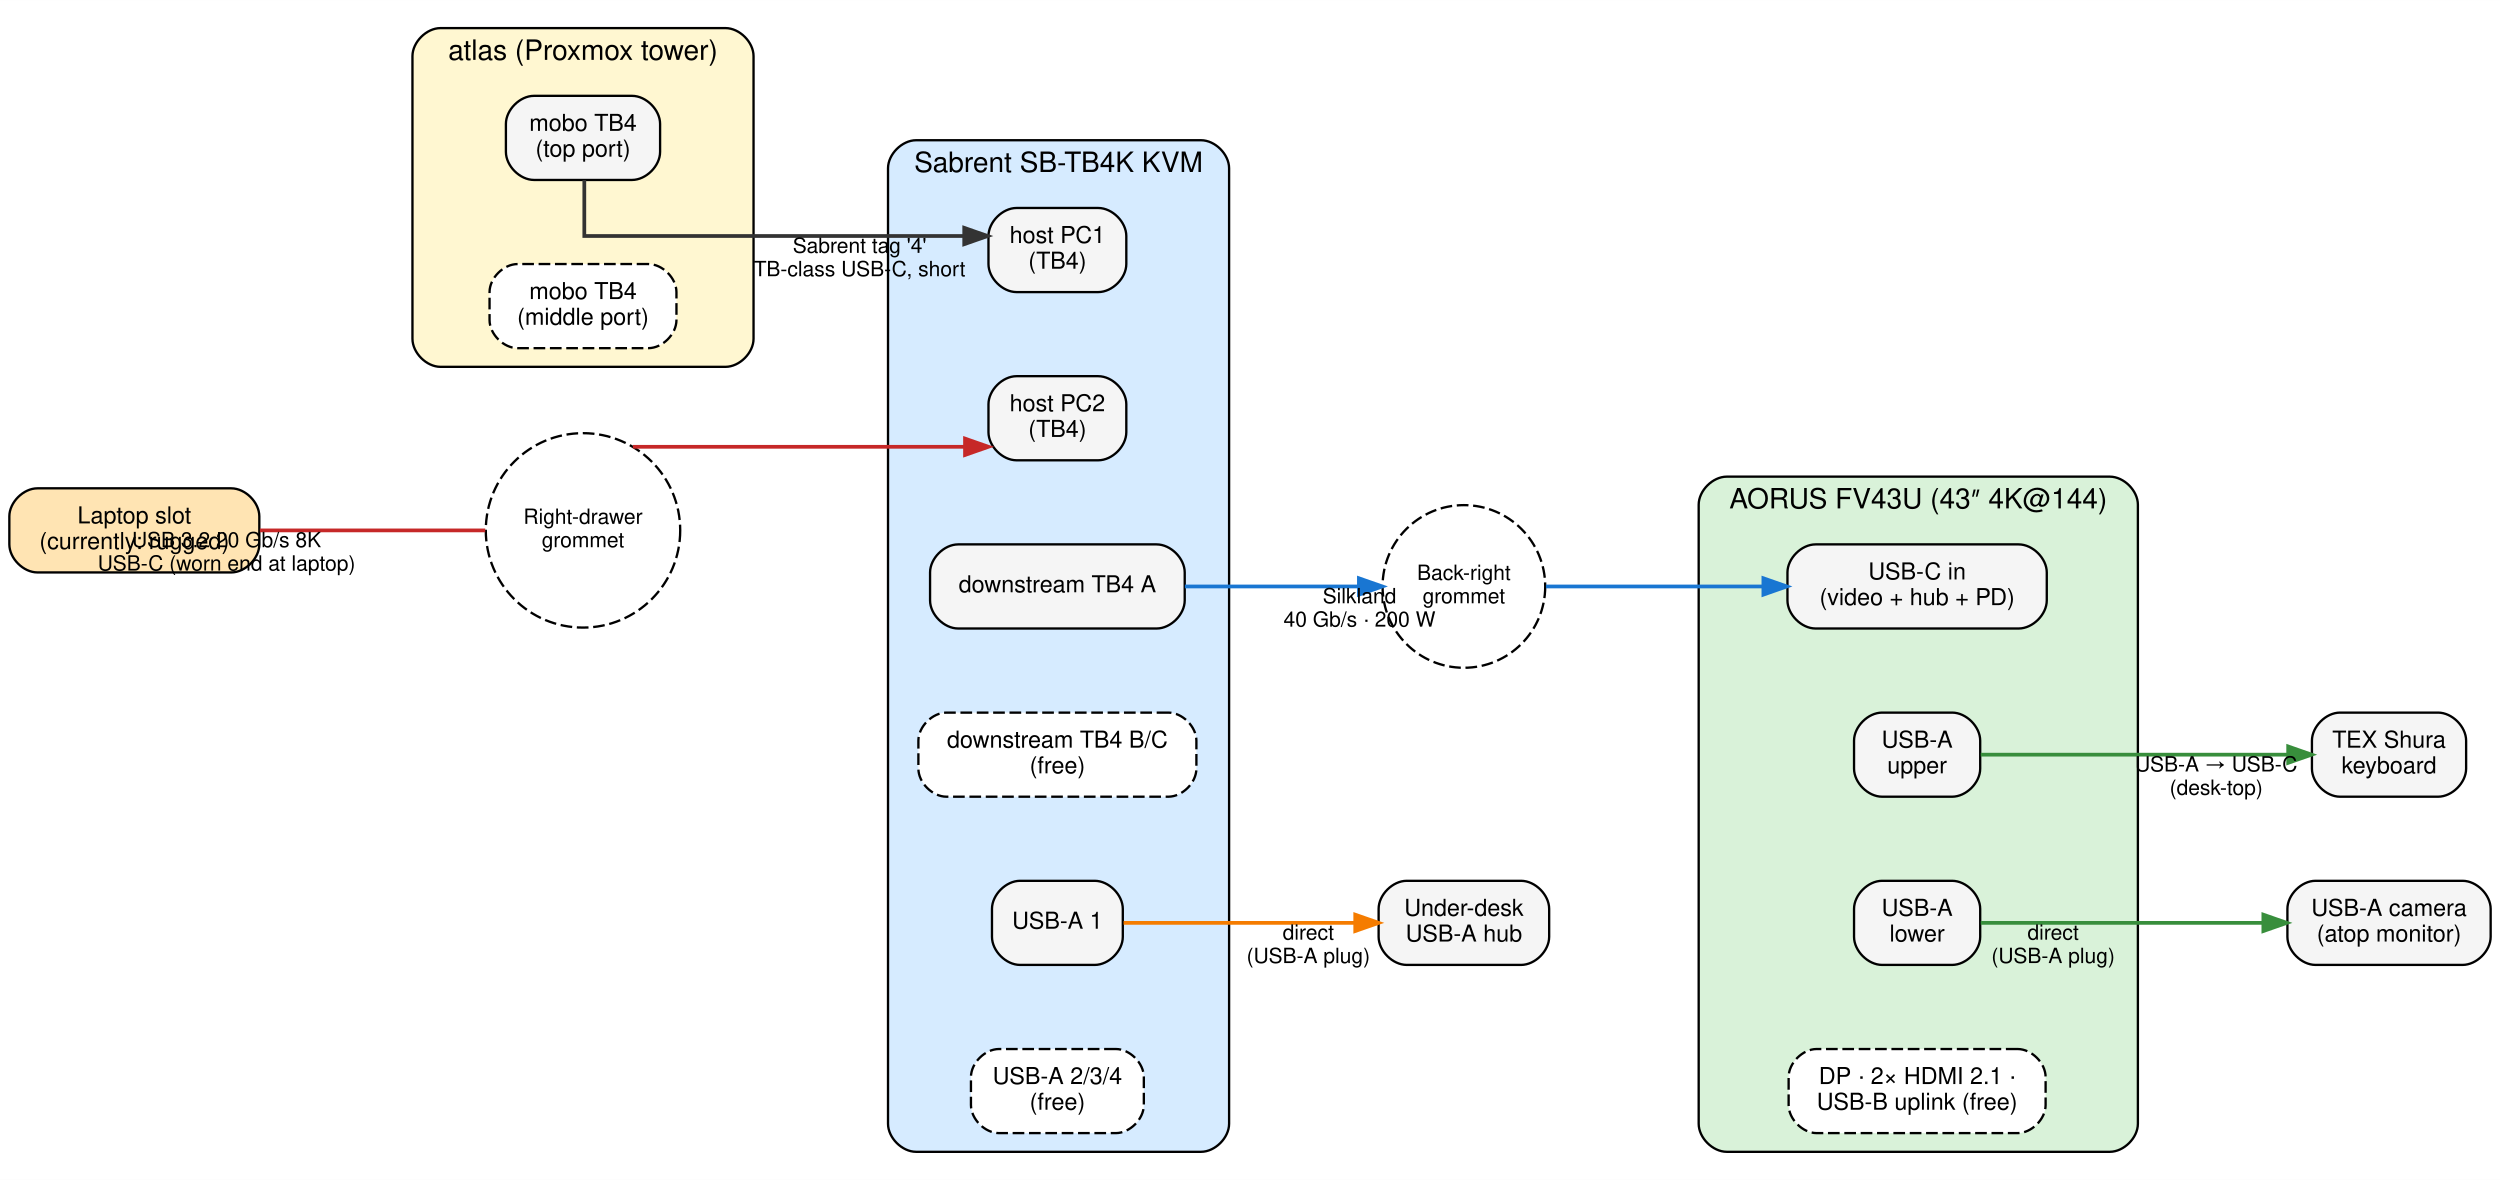
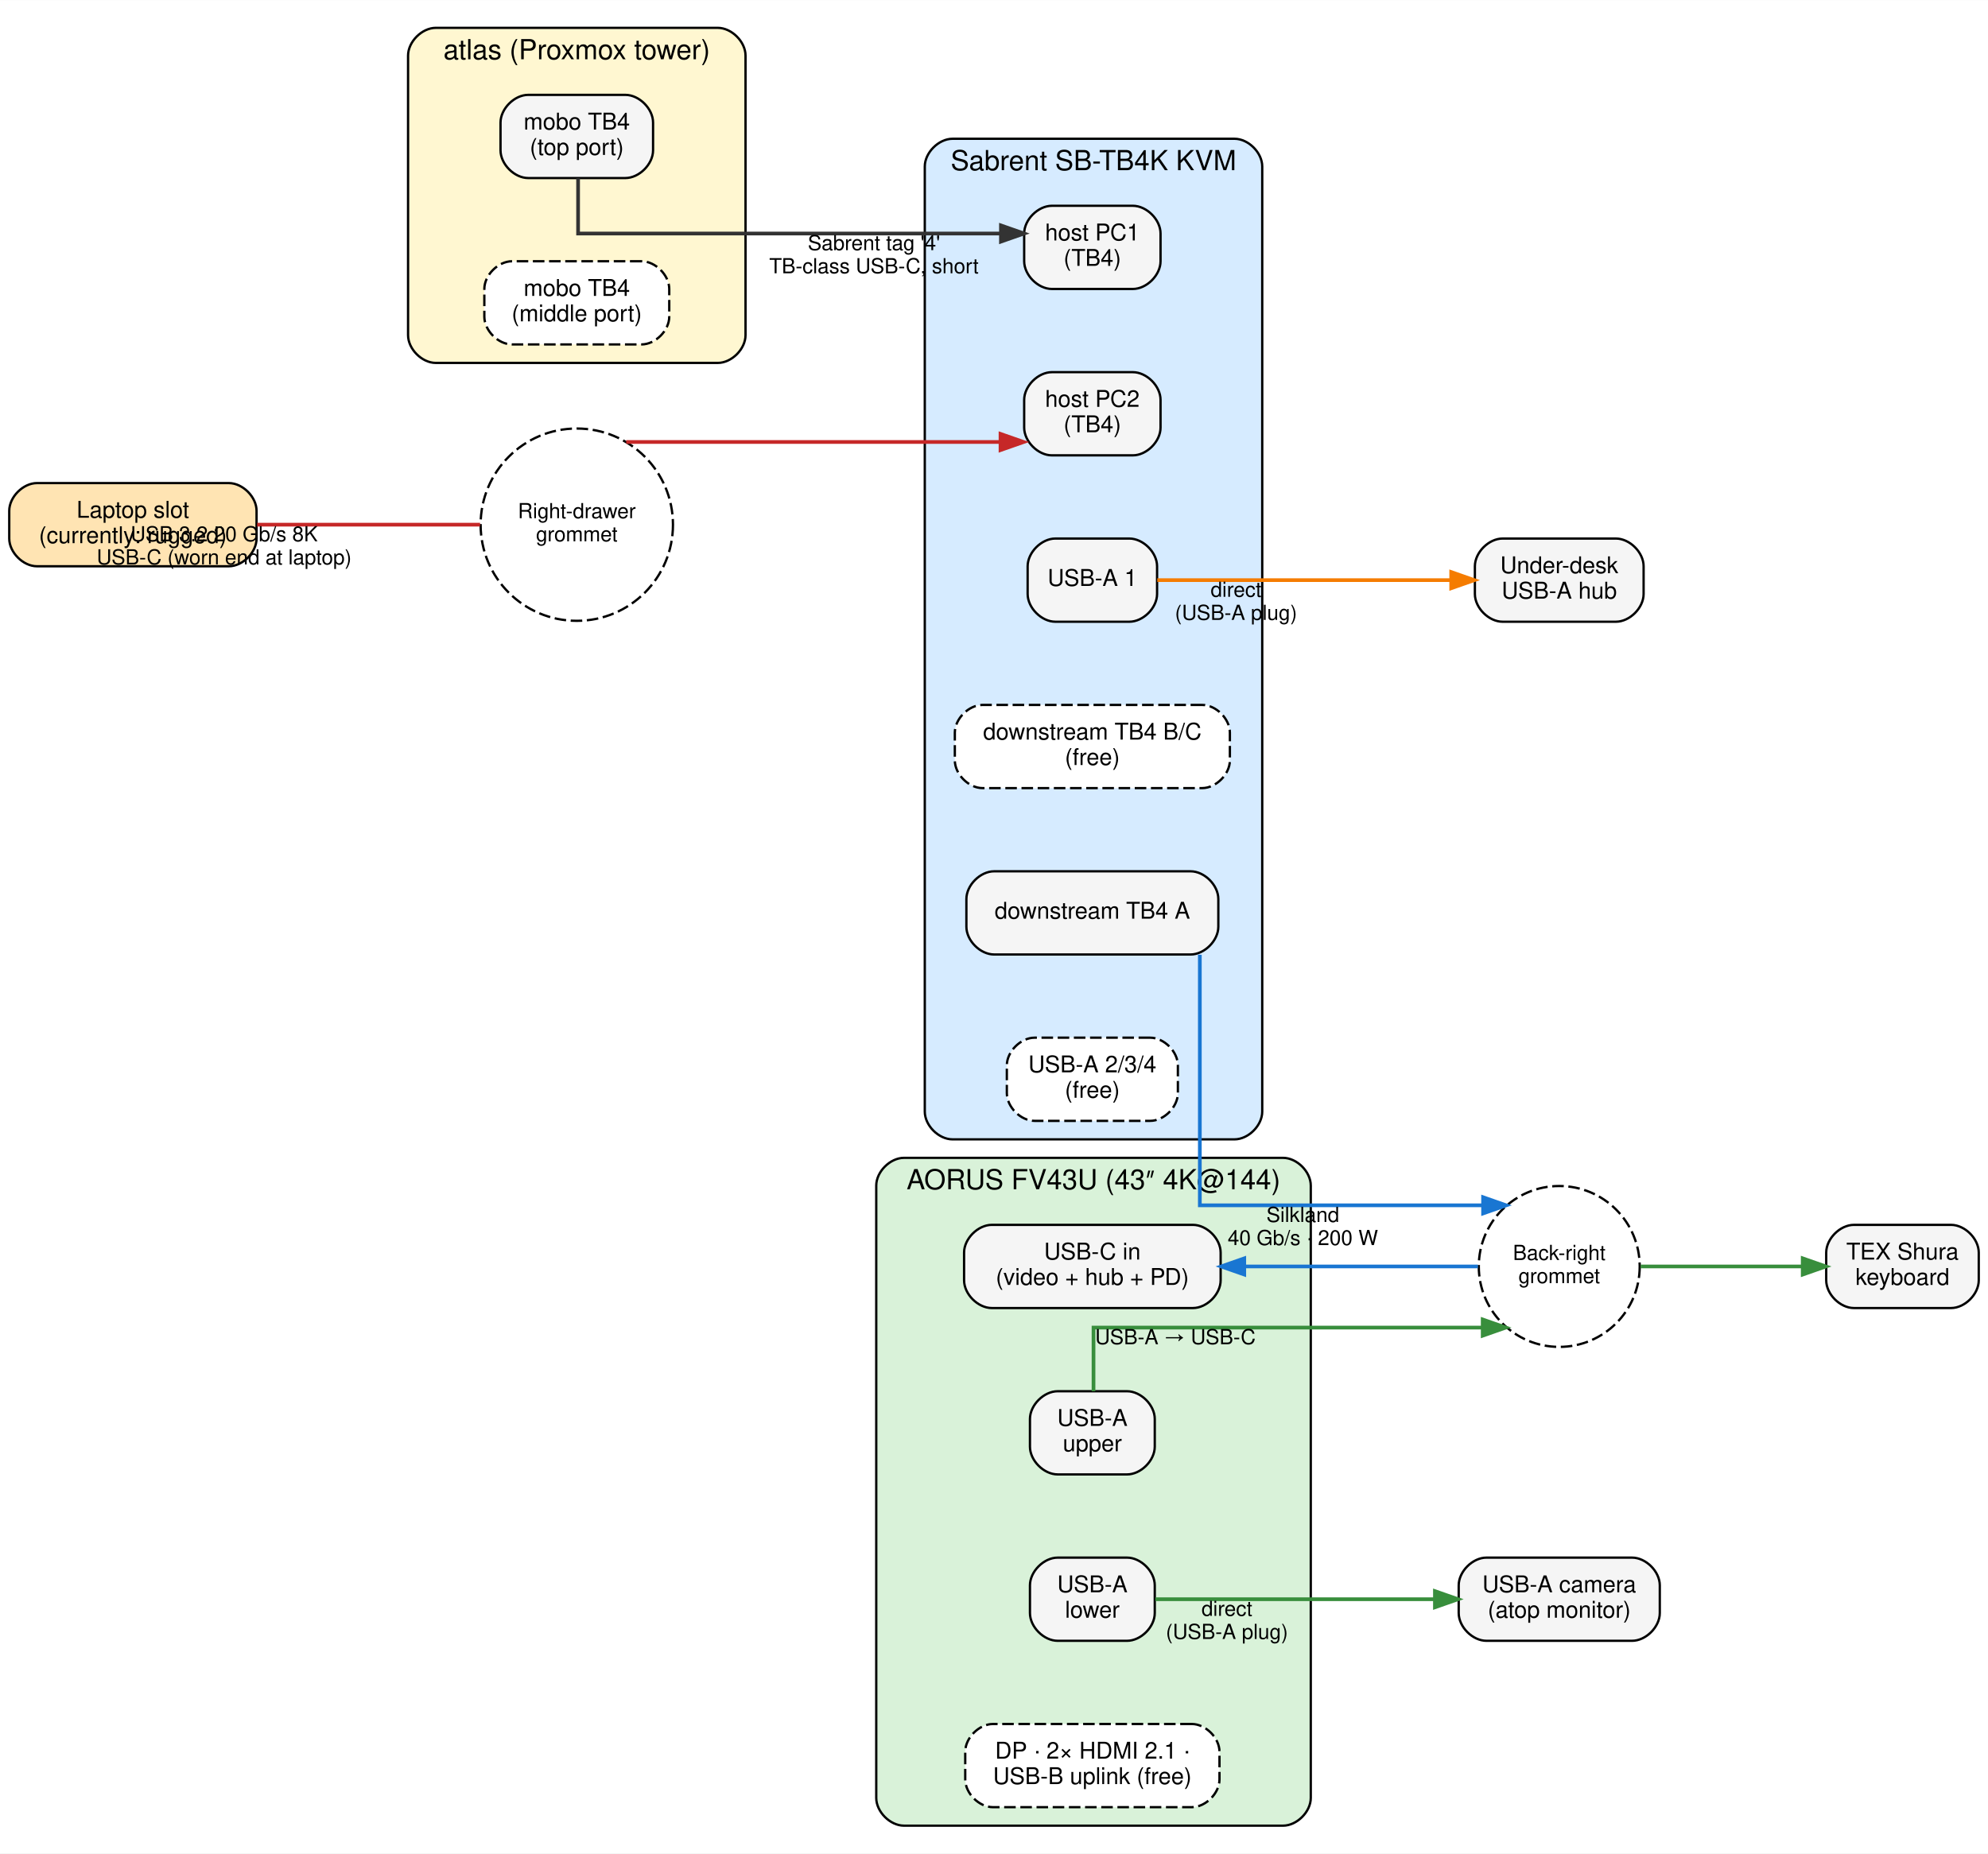
- <svg xmlns="http://www.w3.org/2000/svg" width="1070pt" height="505pt" viewBox="0.00 0.00 1070.11 505.00">
-   <g id="graph0" class="graph" transform="scale(1 1) rotate(0) translate(4 501)">
-     <polygon fill="white" stroke="transparent" points="-4,4 -4,-501 1066.11,-501 1066.11,4 -4,4" />
+ <svg xmlns="http://www.w3.org/2000/svg" width="860pt" height="802pt" viewBox="0.00 0.00 860.11 802.00">
+   <g id="graph0" class="graph" transform="scale(1 1) rotate(0) translate(4 798)">
+     <polygon fill="white" stroke="transparent" points="-4,4 -4,-798 856.11,-798 856.11,4 -4,4" />
    <g id="clust1" class="cluster">
-       <path fill="#fff7d1" stroke="black" d="M184.55,-344C184.55,-344 306.55,-344 306.55,-344 312.55,-344 318.55,-350 318.55,-356 318.55,-356 318.55,-477 318.55,-477 318.55,-483 312.55,-489 306.55,-489 306.55,-489 184.55,-489 184.55,-489 178.55,-489 172.55,-483 172.55,-477 172.55,-477 172.55,-356 172.55,-356 172.55,-350 178.55,-344 184.55,-344" />
-       <text text-anchor="middle" x="245.55" y="-475.4" font-family="Helvetica,sans-Serif" font-size="12.00">atlas (Proxmox tower)</text>
+       <path fill="#fff7d1" stroke="black" d="M184.55,-641C184.55,-641 306.55,-641 306.55,-641 312.55,-641 318.55,-647 318.55,-653 318.55,-653 318.55,-774 318.55,-774 318.55,-780 312.55,-786 306.55,-786 306.55,-786 184.55,-786 184.55,-786 178.55,-786 172.55,-780 172.55,-774 172.55,-774 172.55,-653 172.55,-653 172.55,-647 178.55,-641 184.55,-641" />
+       <text text-anchor="middle" x="245.55" y="-772.4" font-family="Helvetica,sans-Serif" font-size="12.00">atlas (Proxmox tower)</text>
    </g>
    <g id="clust2" class="cluster">
-       <path fill="#d6ebff" stroke="black" d="M388.11,-8C388.11,-8 510.11,-8 510.11,-8 516.11,-8 522.11,-14 522.11,-20 522.11,-20 522.11,-429 522.11,-429 522.11,-435 516.11,-441 510.11,-441 510.11,-441 388.11,-441 388.11,-441 382.11,-441 376.11,-435 376.11,-429 376.11,-429 376.11,-20 376.11,-20 376.11,-14 382.11,-8 388.11,-8" />
-       <text text-anchor="middle" x="449.11" y="-427.4" font-family="Helvetica,sans-Serif" font-size="12.00">Sabrent SB-TB4K KVM</text>
+       <path fill="#d6ebff" stroke="black" d="M408.11,-305C408.11,-305 530.11,-305 530.11,-305 536.11,-305 542.11,-311 542.11,-317 542.11,-317 542.11,-726 542.11,-726 542.11,-732 536.11,-738 530.11,-738 530.11,-738 408.11,-738 408.11,-738 402.11,-738 396.11,-732 396.11,-726 396.11,-726 396.11,-317 396.11,-317 396.11,-311 402.11,-305 408.11,-305" />
+       <text text-anchor="middle" x="469.11" y="-724.4" font-family="Helvetica,sans-Serif" font-size="12.00">Sabrent SB-TB4K KVM</text>
    </g>
    <g id="clust3" class="cluster">
-       <path fill="#d9f2d9" stroke="black" d="M735.11,-8C735.11,-8 899.11,-8 899.11,-8 905.11,-8 911.11,-14 911.11,-20 911.11,-20 911.11,-285 911.11,-285 911.11,-291 905.11,-297 899.11,-297 899.11,-297 735.11,-297 735.11,-297 729.11,-297 723.11,-291 723.11,-285 723.11,-285 723.11,-20 723.11,-20 723.11,-14 729.11,-8 735.11,-8" />
-       <text text-anchor="middle" x="817.11" y="-283.4" font-family="Helvetica,sans-Serif" font-size="12.00">AORUS FV43U (43″ 4K@144)</text>
+       <path fill="#d9f2d9" stroke="black" d="M387.11,-8C387.11,-8 551.11,-8 551.11,-8 557.11,-8 563.11,-14 563.11,-20 563.11,-20 563.11,-285 563.11,-285 563.11,-291 557.11,-297 551.11,-297 551.11,-297 387.11,-297 387.11,-297 381.11,-297 375.11,-291 375.11,-285 375.11,-285 375.11,-20 375.11,-20 375.11,-14 381.11,-8 387.11,-8" />
+       <text text-anchor="middle" x="469.11" y="-283.4" font-family="Helvetica,sans-Serif" font-size="12.00">AORUS FV43U (43″ 4K@144)</text>
    </g>
    <g id="node1" class="node">
-       <path fill="#f5f5f5" stroke="black" d="M266.55,-460C266.55,-460 224.55,-460 224.55,-460 218.55,-460 212.55,-454 212.55,-448 212.55,-448 212.55,-436 212.55,-436 212.55,-430 218.55,-424 224.55,-424 224.55,-424 266.55,-424 266.55,-424 272.55,-424 278.55,-430 278.55,-436 278.55,-436 278.55,-448 278.55,-448 278.55,-454 272.55,-460 266.55,-460" />
-       <text text-anchor="middle" x="245.55" y="-445" font-family="Helvetica,sans-Serif" font-size="10.00">mobo TB4</text>
-       <text text-anchor="middle" x="245.55" y="-434" font-family="Helvetica,sans-Serif" font-size="10.00">(top port)</text>
+       <path fill="#f5f5f5" stroke="black" d="M266.55,-757C266.55,-757 224.55,-757 224.55,-757 218.55,-757 212.55,-751 212.55,-745 212.55,-745 212.55,-733 212.55,-733 212.55,-727 218.55,-721 224.55,-721 224.55,-721 266.55,-721 266.55,-721 272.55,-721 278.55,-727 278.55,-733 278.55,-733 278.55,-745 278.55,-745 278.55,-751 272.55,-757 266.55,-757" />
+       <text text-anchor="middle" x="245.55" y="-742" font-family="Helvetica,sans-Serif" font-size="10.00">mobo TB4</text>
+       <text text-anchor="middle" x="245.55" y="-731" font-family="Helvetica,sans-Serif" font-size="10.00">(top port)</text>
    </g>
    <g id="node3" class="node">
-       <path fill="#f5f5f5" stroke="black" d="M466.11,-412C466.11,-412 431.11,-412 431.11,-412 425.11,-412 419.11,-406 419.11,-400 419.11,-400 419.11,-388 419.11,-388 419.11,-382 425.11,-376 431.11,-376 431.11,-376 466.11,-376 466.11,-376 472.11,-376 478.11,-382 478.11,-388 478.11,-388 478.11,-400 478.11,-400 478.11,-406 472.11,-412 466.11,-412" />
-       <text text-anchor="middle" x="448.61" y="-397" font-family="Helvetica,sans-Serif" font-size="10.00">host PC1</text>
-       <text text-anchor="middle" x="448.61" y="-386" font-family="Helvetica,sans-Serif" font-size="10.00">(TB4)</text>
+       <path fill="#f5f5f5" stroke="black" d="M486.11,-709C486.11,-709 451.11,-709 451.11,-709 445.11,-709 439.11,-703 439.11,-697 439.11,-697 439.11,-685 439.11,-685 439.11,-679 445.11,-673 451.11,-673 451.11,-673 486.11,-673 486.11,-673 492.11,-673 498.11,-679 498.11,-685 498.11,-685 498.11,-697 498.11,-697 498.11,-703 492.11,-709 486.11,-709" />
+       <text text-anchor="middle" x="468.61" y="-694" font-family="Helvetica,sans-Serif" font-size="10.00">host PC1</text>
+       <text text-anchor="middle" x="468.61" y="-683" font-family="Helvetica,sans-Serif" font-size="10.00">(TB4)</text>
    </g>
    <g id="edge1" class="edge">
-       <path fill="none" stroke="#333333" stroke-width="1.6" d="M246.11,-423.94C246.11,-412.56 246.11,-400 246.11,-400 246.11,-400 408.73,-400 408.73,-400" />
-       <polygon fill="#333333" stroke="#333333" stroke-width="1.6" points="408.73,-403.5 418.73,-400 408.73,-396.5 408.73,-403.5" />
-       <text text-anchor="middle" x="363.94" y="-392.8" font-family="Helvetica,sans-Serif" font-size="9.00">Sabrent tag '4'</text>
-       <text text-anchor="middle" x="363.94" y="-382.8" font-family="Helvetica,sans-Serif" font-size="9.00">TB-class USB-C, short</text>
+       <path fill="none" stroke="#333333" stroke-width="1.6" d="M246.11,-720.94C246.11,-709.56 246.11,-697 246.11,-697 246.11,-697 429.06,-697 429.06,-697" />
+       <polygon fill="#333333" stroke="#333333" stroke-width="1.6" points="429.06,-700.5 439.06,-697 429.06,-693.5 429.06,-700.5" />
+       <text text-anchor="middle" x="374.11" y="-689.8" font-family="Helvetica,sans-Serif" font-size="9.00">Sabrent tag '4'</text>
+       <text text-anchor="middle" x="374.11" y="-679.8" font-family="Helvetica,sans-Serif" font-size="9.00">TB-class USB-C, short</text>
    </g>
    <g id="node2" class="node">
-       <path fill="white" stroke="black" stroke-dasharray="5,2" d="M273.55,-388C273.55,-388 217.55,-388 217.55,-388 211.55,-388 205.55,-382 205.55,-376 205.55,-376 205.55,-364 205.55,-364 205.55,-358 211.55,-352 217.55,-352 217.55,-352 273.55,-352 273.55,-352 279.55,-352 285.55,-358 285.55,-364 285.55,-364 285.55,-376 285.55,-376 285.55,-382 279.55,-388 273.55,-388" />
-       <text text-anchor="middle" x="245.55" y="-373" font-family="Helvetica,sans-Serif" font-size="10.00">mobo TB4</text>
-       <text text-anchor="middle" x="245.55" y="-362" font-family="Helvetica,sans-Serif" font-size="10.00">(middle port)</text>
+       <path fill="white" stroke="black" stroke-dasharray="5,2" d="M273.55,-685C273.55,-685 217.55,-685 217.55,-685 211.55,-685 205.55,-679 205.55,-673 205.55,-673 205.55,-661 205.55,-661 205.55,-655 211.55,-649 217.55,-649 217.55,-649 273.55,-649 273.55,-649 279.55,-649 285.55,-655 285.55,-661 285.55,-661 285.55,-673 285.55,-673 285.55,-679 279.55,-685 273.55,-685" />
+       <text text-anchor="middle" x="245.55" y="-670" font-family="Helvetica,sans-Serif" font-size="10.00">mobo TB4</text>
+       <text text-anchor="middle" x="245.55" y="-659" font-family="Helvetica,sans-Serif" font-size="10.00">(middle port)</text>
    </g>
    <g id="node4" class="node">
-       <path fill="#f5f5f5" stroke="black" d="M466.11,-340C466.11,-340 431.11,-340 431.11,-340 425.11,-340 419.11,-334 419.11,-328 419.11,-328 419.11,-316 419.11,-316 419.11,-310 425.11,-304 431.11,-304 431.11,-304 466.11,-304 466.11,-304 472.11,-304 478.11,-310 478.11,-316 478.11,-316 478.11,-328 478.11,-328 478.11,-334 472.11,-340 466.11,-340" />
-       <text text-anchor="middle" x="448.61" y="-325" font-family="Helvetica,sans-Serif" font-size="10.00">host PC2</text>
-       <text text-anchor="middle" x="448.61" y="-314" font-family="Helvetica,sans-Serif" font-size="10.00">(TB4)</text>
+       <path fill="#f5f5f5" stroke="black" d="M486.11,-637C486.11,-637 451.11,-637 451.11,-637 445.11,-637 439.11,-631 439.11,-625 439.11,-625 439.11,-613 439.11,-613 439.11,-607 445.11,-601 451.11,-601 451.11,-601 486.11,-601 486.11,-601 492.11,-601 498.11,-607 498.11,-613 498.11,-613 498.11,-625 498.11,-625 498.11,-631 492.11,-637 486.11,-637" />
+       <text text-anchor="middle" x="468.61" y="-622" font-family="Helvetica,sans-Serif" font-size="10.00">host PC2</text>
+       <text text-anchor="middle" x="468.61" y="-611" font-family="Helvetica,sans-Serif" font-size="10.00">(TB4)</text>
    </g>
    <g id="node5" class="node">
-       <path fill="#f5f5f5" stroke="black" d="M491.11,-268C491.11,-268 406.11,-268 406.11,-268 400.11,-268 394.11,-262 394.11,-256 394.11,-256 394.11,-244 394.11,-244 394.11,-238 400.11,-232 406.11,-232 406.11,-232 491.11,-232 491.11,-232 497.11,-232 503.11,-238 503.11,-244 503.11,-244 503.11,-256 503.11,-256 503.11,-262 497.11,-268 491.11,-268" />
-       <text text-anchor="middle" x="448.61" y="-247.5" font-family="Helvetica,sans-Serif" font-size="10.00">downstream TB4 A</text>
+       <path fill="#f5f5f5" stroke="black" d="M511.11,-421C511.11,-421 426.11,-421 426.11,-421 420.11,-421 414.11,-415 414.11,-409 414.11,-409 414.11,-397 414.11,-397 414.11,-391 420.11,-385 426.11,-385 426.11,-385 511.11,-385 511.11,-385 517.11,-385 523.11,-391 523.11,-397 523.11,-397 523.11,-409 523.11,-409 523.11,-415 517.11,-421 511.11,-421" />
+       <text text-anchor="middle" x="468.61" y="-400.5" font-family="Helvetica,sans-Serif" font-size="10.00">downstream TB4 A</text>
    </g>
    <g id="node13" class="node">
-       <ellipse fill="none" stroke="black" stroke-dasharray="5,2" cx="622.61" cy="-250" rx="34.81" ry="34.81" />
-       <text text-anchor="middle" x="622.61" y="-252.8" font-family="Helvetica,sans-Serif" font-size="9.00">Back-right</text>
-       <text text-anchor="middle" x="622.61" y="-242.8" font-family="Helvetica,sans-Serif" font-size="9.00">grommet</text>
+       <ellipse fill="none" stroke="black" stroke-dasharray="5,2" cx="670.61" cy="-250" rx="34.81" ry="34.81" />
+       <text text-anchor="middle" x="670.61" y="-252.8" font-family="Helvetica,sans-Serif" font-size="9.00">Back-right</text>
+       <text text-anchor="middle" x="670.61" y="-242.8" font-family="Helvetica,sans-Serif" font-size="9.00">grommet</text>
    </g>
    <g id="edge4" class="edge">
-       <path fill="none" stroke="#1976d2" stroke-width="1.6" d="M503.18,-250C503.18,-250 577.67,-250 577.67,-250" />
-       <polygon fill="#1976d2" stroke="#1976d2" stroke-width="1.6" points="577.67,-253.5 587.67,-250 577.67,-246.5 577.67,-253.5" />
-       <text text-anchor="middle" x="577.93" y="-242.8" font-family="Helvetica,sans-Serif" font-size="9.00">Silkland</text>
-       <text text-anchor="middle" x="577.93" y="-232.8" font-family="Helvetica,sans-Serif" font-size="9.00">40 Gb/s · 200 W</text>
+       <path fill="none" stroke="#1976d2" stroke-width="1.6" d="M515.11,-384.87C515.11,-349.88 515.11,-276.45 515.11,-276.45 515.11,-276.45 637.66,-276.45 637.66,-276.45" />
+       <polygon fill="#1976d2" stroke="#1976d2" stroke-width="1.6" points="637.66,-279.95 647.66,-276.45 637.66,-272.95 637.66,-279.95" />
+       <text text-anchor="middle" x="559.68" y="-269.25" font-family="Helvetica,sans-Serif" font-size="9.00">Silkland</text>
+       <text text-anchor="middle" x="559.68" y="-259.25" font-family="Helvetica,sans-Serif" font-size="9.00">40 Gb/s · 200 W</text>
    </g>
    <g id="node6" class="node">
-       <path fill="white" stroke="black" stroke-dasharray="5,2" d="M496.11,-196C496.11,-196 401.11,-196 401.11,-196 395.11,-196 389.11,-190 389.11,-184 389.11,-184 389.11,-172 389.11,-172 389.11,-166 395.11,-160 401.11,-160 401.11,-160 496.11,-160 496.11,-160 502.11,-160 508.11,-166 508.11,-172 508.11,-172 508.11,-184 508.11,-184 508.11,-190 502.11,-196 496.11,-196" />
-       <text text-anchor="middle" x="448.61" y="-181" font-family="Helvetica,sans-Serif" font-size="10.00">downstream TB4 B/C</text>
-       <text text-anchor="middle" x="448.61" y="-170" font-family="Helvetica,sans-Serif" font-size="10.00">(free)</text>
+       <path fill="white" stroke="black" stroke-dasharray="5,2" d="M516.11,-493C516.11,-493 421.11,-493 421.11,-493 415.11,-493 409.11,-487 409.11,-481 409.11,-481 409.11,-469 409.11,-469 409.11,-463 415.11,-457 421.11,-457 421.11,-457 516.11,-457 516.11,-457 522.11,-457 528.11,-463 528.11,-469 528.11,-469 528.11,-481 528.11,-481 528.11,-487 522.11,-493 516.11,-493" />
+       <text text-anchor="middle" x="468.61" y="-478" font-family="Helvetica,sans-Serif" font-size="10.00">downstream TB4 B/C</text>
+       <text text-anchor="middle" x="468.61" y="-467" font-family="Helvetica,sans-Serif" font-size="10.00">(free)</text>
    </g>
    <g id="node7" class="node">
-       <path fill="#f5f5f5" stroke="black" d="M464.61,-124C464.61,-124 432.61,-124 432.61,-124 426.61,-124 420.61,-118 420.61,-112 420.61,-112 420.61,-100 420.61,-100 420.61,-94 426.61,-88 432.61,-88 432.61,-88 464.61,-88 464.61,-88 470.61,-88 476.61,-94 476.61,-100 476.61,-100 476.61,-112 476.61,-112 476.61,-118 470.61,-124 464.61,-124" />
-       <text text-anchor="middle" x="448.61" y="-103.5" font-family="Helvetica,sans-Serif" font-size="10.00">USB-A 1</text>
+       <path fill="#f5f5f5" stroke="black" d="M484.61,-565C484.61,-565 452.61,-565 452.61,-565 446.61,-565 440.61,-559 440.61,-553 440.61,-553 440.61,-541 440.61,-541 440.61,-535 446.61,-529 452.61,-529 452.61,-529 484.61,-529 484.61,-529 490.61,-529 496.61,-535 496.61,-541 496.61,-541 496.61,-553 496.61,-553 496.61,-559 490.61,-565 484.61,-565" />
+       <text text-anchor="middle" x="468.61" y="-544.5" font-family="Helvetica,sans-Serif" font-size="10.00">USB-A 1</text>
    </g>
    <g id="node18" class="node">
-       <path fill="#f5f5f5" stroke="black" d="M647.11,-124C647.11,-124 598.11,-124 598.11,-124 592.11,-124 586.11,-118 586.11,-112 586.11,-112 586.11,-100 586.11,-100 586.11,-94 592.11,-88 598.11,-88 598.11,-88 647.11,-88 647.11,-88 653.11,-88 659.11,-94 659.11,-100 659.11,-100 659.11,-112 659.11,-112 659.11,-118 653.11,-124 647.11,-124" />
-       <text text-anchor="middle" x="622.61" y="-109" font-family="Helvetica,sans-Serif" font-size="10.00">Under-desk</text>
-       <text text-anchor="middle" x="622.61" y="-98" font-family="Helvetica,sans-Serif" font-size="10.00">USB-A hub</text>
+       <path fill="#f5f5f5" stroke="black" d="M695.11,-565C695.11,-565 646.11,-565 646.11,-565 640.11,-565 634.11,-559 634.11,-553 634.11,-553 634.11,-541 634.11,-541 634.11,-535 640.11,-529 646.11,-529 646.11,-529 695.11,-529 695.11,-529 701.11,-529 707.11,-535 707.11,-541 707.11,-541 707.11,-553 707.11,-553 707.11,-559 701.11,-565 695.11,-565" />
+       <text text-anchor="middle" x="670.61" y="-550" font-family="Helvetica,sans-Serif" font-size="10.00">Under-desk</text>
+       <text text-anchor="middle" x="670.61" y="-539" font-family="Helvetica,sans-Serif" font-size="10.00">USB-A hub</text>
    </g>
    <g id="edge6" class="edge">
-       <path fill="none" stroke="#f57c00" stroke-width="1.6" d="M476.95,-106C476.95,-106 576.1,-106 576.1,-106" />
-       <polygon fill="#f57c00" stroke="#f57c00" stroke-width="1.6" points="576.1,-109.5 586.1,-106 576.1,-102.5 576.1,-109.5" />
-       <text text-anchor="middle" x="556.03" y="-98.8" font-family="Helvetica,sans-Serif" font-size="9.00">direct</text>
-       <text text-anchor="middle" x="556.03" y="-88.8" font-family="Helvetica,sans-Serif" font-size="9.00">(USB-A plug)</text>
+       <path fill="none" stroke="#f57c00" stroke-width="1.6" d="M496.69,-547C496.69,-547 623.86,-547 623.86,-547" />
+       <polygon fill="#f57c00" stroke="#f57c00" stroke-width="1.6" points="623.86,-550.5 633.86,-547 623.86,-543.5 623.86,-550.5" />
+       <text text-anchor="middle" x="530.78" y="-539.8" font-family="Helvetica,sans-Serif" font-size="9.00">direct</text>
+       <text text-anchor="middle" x="530.78" y="-529.8" font-family="Helvetica,sans-Serif" font-size="9.00">(USB-A plug)</text>
    </g>
    <g id="node8" class="node">
-       <path fill="white" stroke="black" stroke-dasharray="5,2" d="M473.61,-52C473.61,-52 423.61,-52 423.61,-52 417.61,-52 411.61,-46 411.61,-40 411.61,-40 411.61,-28 411.61,-28 411.61,-22 417.61,-16 423.61,-16 423.61,-16 473.61,-16 473.61,-16 479.61,-16 485.61,-22 485.61,-28 485.61,-28 485.61,-40 485.61,-40 485.61,-46 479.61,-52 473.61,-52" />
-       <text text-anchor="middle" x="448.61" y="-37" font-family="Helvetica,sans-Serif" font-size="10.00">USB-A 2/3/4</text>
-       <text text-anchor="middle" x="448.61" y="-26" font-family="Helvetica,sans-Serif" font-size="10.00">(free)</text>
+       <path fill="white" stroke="black" stroke-dasharray="5,2" d="M493.61,-349C493.61,-349 443.61,-349 443.61,-349 437.61,-349 431.61,-343 431.61,-337 431.61,-337 431.61,-325 431.61,-325 431.61,-319 437.61,-313 443.61,-313 443.61,-313 493.61,-313 493.61,-313 499.61,-313 505.61,-319 505.61,-325 505.61,-325 505.61,-337 505.61,-337 505.61,-343 499.61,-349 493.61,-349" />
+       <text text-anchor="middle" x="468.61" y="-334" font-family="Helvetica,sans-Serif" font-size="10.00">USB-A 2/3/4</text>
+       <text text-anchor="middle" x="468.61" y="-323" font-family="Helvetica,sans-Serif" font-size="10.00">(free)</text>
    </g>
    <g id="node9" class="node">
-       <path fill="#f5f5f5" stroke="black" d="M860.11,-268C860.11,-268 773.11,-268 773.11,-268 767.11,-268 761.11,-262 761.11,-256 761.11,-256 761.11,-244 761.11,-244 761.11,-238 767.11,-232 773.11,-232 773.11,-232 860.11,-232 860.11,-232 866.11,-232 872.11,-238 872.11,-244 872.11,-244 872.11,-256 872.11,-256 872.11,-262 866.11,-268 860.11,-268" />
-       <text text-anchor="middle" x="816.61" y="-253" font-family="Helvetica,sans-Serif" font-size="10.00">USB-C in</text>
-       <text text-anchor="middle" x="816.61" y="-242" font-family="Helvetica,sans-Serif" font-size="10.00">(video + hub + PD)</text>
+       <path fill="#f5f5f5" stroke="black" d="M512.11,-268C512.11,-268 425.11,-268 425.11,-268 419.11,-268 413.11,-262 413.11,-256 413.11,-256 413.11,-244 413.11,-244 413.11,-238 419.11,-232 425.11,-232 425.11,-232 512.11,-232 512.11,-232 518.11,-232 524.11,-238 524.11,-244 524.11,-244 524.11,-256 524.11,-256 524.11,-262 518.11,-268 512.11,-268" />
+       <text text-anchor="middle" x="468.61" y="-253" font-family="Helvetica,sans-Serif" font-size="10.00">USB-C in</text>
+       <text text-anchor="middle" x="468.61" y="-242" font-family="Helvetica,sans-Serif" font-size="10.00">(video + hub + PD)</text>
    </g>
    <g id="node10" class="node">
-       <path fill="#f5f5f5" stroke="black" d="M831.61,-196C831.61,-196 801.61,-196 801.61,-196 795.61,-196 789.61,-190 789.61,-184 789.61,-184 789.61,-172 789.61,-172 789.61,-166 795.61,-160 801.61,-160 801.61,-160 831.61,-160 831.61,-160 837.61,-160 843.61,-166 843.61,-172 843.61,-172 843.61,-184 843.61,-184 843.61,-190 837.61,-196 831.61,-196" />
-       <text text-anchor="middle" x="816.61" y="-181" font-family="Helvetica,sans-Serif" font-size="10.00">USB-A</text>
-       <text text-anchor="middle" x="816.61" y="-170" font-family="Helvetica,sans-Serif" font-size="10.00">upper</text>
+       <path fill="#f5f5f5" stroke="black" d="M483.61,-196C483.61,-196 453.61,-196 453.61,-196 447.61,-196 441.61,-190 441.61,-184 441.61,-184 441.61,-172 441.61,-172 441.61,-166 447.61,-160 453.61,-160 453.61,-160 483.61,-160 483.61,-160 489.61,-160 495.61,-166 495.61,-172 495.61,-172 495.61,-184 495.61,-184 495.61,-190 489.61,-196 483.61,-196" />
+       <text text-anchor="middle" x="468.61" y="-181" font-family="Helvetica,sans-Serif" font-size="10.00">USB-A</text>
+       <text text-anchor="middle" x="468.61" y="-170" font-family="Helvetica,sans-Serif" font-size="10.00">upper</text>
+     </g>
+     <g id="edge7" class="edge">
+       <path fill="none" stroke="#388e3c" stroke-width="1.6" d="M469.11,-196C469.11,-208.73 469.11,-223.55 469.11,-223.55 469.11,-223.55 637.49,-223.55 637.49,-223.55" />
+       <polygon fill="#388e3c" stroke="#388e3c" stroke-width="1.6" points="637.49,-227.05 647.49,-223.55 637.49,-220.05 637.49,-227.05" />
+       <text text-anchor="middle" x="504.53" y="-216.35" font-family="Helvetica,sans-Serif" font-size="9.00">USB-A → USB-C</text>
+     </g>
+     <g id="node11" class="node">
+       <path fill="#f5f5f5" stroke="black" d="M483.61,-124C483.61,-124 453.61,-124 453.61,-124 447.61,-124 441.61,-118 441.61,-112 441.61,-112 441.61,-100 441.61,-100 441.61,-94 447.61,-88 453.61,-88 453.61,-88 483.61,-88 483.61,-88 489.61,-88 495.61,-94 495.61,-100 495.61,-100 495.61,-112 495.61,-112 495.61,-118 489.61,-124 483.61,-124" />
+       <text text-anchor="middle" x="468.61" y="-109" font-family="Helvetica,sans-Serif" font-size="10.00">USB-A</text>
+       <text text-anchor="middle" x="468.61" y="-98" font-family="Helvetica,sans-Serif" font-size="10.00">lower</text>
+     </g>
+     <g id="node17" class="node">
+       <path fill="#f5f5f5" stroke="black" d="M702.11,-124C702.11,-124 639.11,-124 639.11,-124 633.11,-124 627.11,-118 627.11,-112 627.11,-112 627.11,-100 627.11,-100 627.11,-94 633.11,-88 639.11,-88 639.11,-88 702.11,-88 702.11,-88 708.11,-88 714.11,-94 714.11,-100 714.11,-100 714.11,-112 714.11,-112 714.11,-118 708.11,-124 702.11,-124" />
+       <text text-anchor="middle" x="670.61" y="-109" font-family="Helvetica,sans-Serif" font-size="10.00">USB-A camera</text>
+       <text text-anchor="middle" x="670.61" y="-98" font-family="Helvetica,sans-Serif" font-size="10.00">(atop monitor)</text>
+     </g>
+     <g id="edge9" class="edge">
+       <path fill="none" stroke="#388e3c" stroke-width="1.6" d="M495.85,-106C495.85,-106 616.82,-106 616.82,-106" />
+       <polygon fill="#388e3c" stroke="#388e3c" stroke-width="1.6" points="616.82,-109.5 626.82,-106 616.82,-102.5 616.82,-109.5" />
+       <text text-anchor="middle" x="526.84" y="-98.8" font-family="Helvetica,sans-Serif" font-size="9.00">direct</text>
+       <text text-anchor="middle" x="526.84" y="-88.8" font-family="Helvetica,sans-Serif" font-size="9.00">(USB-A plug)</text>
+     </g>
+     <g id="node12" class="node">
+       <path fill="white" stroke="black" stroke-dasharray="5,2" d="M511.61,-52C511.61,-52 425.61,-52 425.61,-52 419.61,-52 413.61,-46 413.61,-40 413.61,-40 413.61,-28 413.61,-28 413.61,-22 419.61,-16 425.61,-16 425.61,-16 511.61,-16 511.61,-16 517.61,-16 523.61,-22 523.61,-28 523.61,-28 523.61,-40 523.61,-40 523.61,-46 517.61,-52 511.61,-52" />
+       <text text-anchor="middle" x="468.61" y="-37" font-family="Helvetica,sans-Serif" font-size="10.00">DP · 2× HDMI 2.1 ·</text>
+       <text text-anchor="middle" x="468.61" y="-26" font-family="Helvetica,sans-Serif" font-size="10.00">USB-B uplink (free)</text>
+     </g>
+     <g id="edge5" class="edge">
+       <path fill="none" stroke="#1976d2" stroke-width="1.6" d="M635.42,-250C635.42,-250 534.33,-250 534.33,-250" />
+       <polygon fill="#1976d2" stroke="#1976d2" stroke-width="1.6" points="534.33,-246.5 524.33,-250 534.33,-253.5 534.33,-246.5" />
    </g>
    <g id="node16" class="node">
-       <path fill="#f5f5f5" stroke="black" d="M1039.61,-196C1039.61,-196 997.61,-196 997.61,-196 991.61,-196 985.61,-190 985.61,-184 985.61,-184 985.61,-172 985.61,-172 985.61,-166 991.61,-160 997.61,-160 997.61,-160 1039.61,-160 1039.61,-160 1045.61,-160 1051.61,-166 1051.61,-172 1051.61,-172 1051.61,-184 1051.61,-184 1051.61,-190 1045.61,-196 1039.61,-196" />
-       <text text-anchor="middle" x="1018.61" y="-181" font-family="Helvetica,sans-Serif" font-size="10.00">TEX Shura</text>
-       <text text-anchor="middle" x="1018.61" y="-170" font-family="Helvetica,sans-Serif" font-size="10.00">keyboard</text>
-     </g>
-     <g id="edge7" class="edge">
-       <path fill="none" stroke="#388e3c" stroke-width="1.6" d="M843.85,-178C843.85,-178 975.44,-178 975.44,-178" />
-       <polygon fill="#388e3c" stroke="#388e3c" stroke-width="1.6" points="975.44,-181.5 985.44,-178 975.44,-174.5 975.44,-181.5" />
-       <text text-anchor="middle" x="944.64" y="-170.8" font-family="Helvetica,sans-Serif" font-size="9.00">USB-A → USB-C</text>
-       <text text-anchor="middle" x="944.64" y="-160.8" font-family="Helvetica,sans-Serif" font-size="9.00">(desk-top)</text>
-     </g>
-     <g id="node11" class="node">
-       <path fill="#f5f5f5" stroke="black" d="M831.61,-124C831.61,-124 801.61,-124 801.61,-124 795.61,-124 789.61,-118 789.61,-112 789.61,-112 789.61,-100 789.61,-100 789.61,-94 795.61,-88 801.61,-88 801.61,-88 831.61,-88 831.61,-88 837.61,-88 843.61,-94 843.61,-100 843.61,-100 843.61,-112 843.61,-112 843.61,-118 837.61,-124 831.61,-124" />
-       <text text-anchor="middle" x="816.61" y="-109" font-family="Helvetica,sans-Serif" font-size="10.00">USB-A</text>
-       <text text-anchor="middle" x="816.61" y="-98" font-family="Helvetica,sans-Serif" font-size="10.00">lower</text>
-     </g>
-     <g id="node17" class="node">
-       <path fill="#f5f5f5" stroke="black" d="M1050.11,-124C1050.11,-124 987.11,-124 987.11,-124 981.11,-124 975.11,-118 975.11,-112 975.11,-112 975.11,-100 975.11,-100 975.11,-94 981.11,-88 987.11,-88 987.11,-88 1050.11,-88 1050.11,-88 1056.11,-88 1062.11,-94 1062.11,-100 1062.11,-100 1062.11,-112 1062.11,-112 1062.11,-118 1056.11,-124 1050.11,-124" />
-       <text text-anchor="middle" x="1018.61" y="-109" font-family="Helvetica,sans-Serif" font-size="10.00">USB-A camera</text>
-       <text text-anchor="middle" x="1018.61" y="-98" font-family="Helvetica,sans-Serif" font-size="10.00">(atop monitor)</text>
+       <path fill="#f5f5f5" stroke="black" d="M840.11,-268C840.11,-268 798.11,-268 798.11,-268 792.11,-268 786.11,-262 786.11,-256 786.11,-256 786.11,-244 786.11,-244 786.11,-238 792.11,-232 798.11,-232 798.11,-232 840.11,-232 840.11,-232 846.11,-232 852.11,-238 852.11,-244 852.11,-244 852.11,-256 852.11,-256 852.11,-262 846.11,-268 840.11,-268" />
+       <text text-anchor="middle" x="819.11" y="-253" font-family="Helvetica,sans-Serif" font-size="10.00">TEX Shura</text>
+       <text text-anchor="middle" x="819.11" y="-242" font-family="Helvetica,sans-Serif" font-size="10.00">keyboard</text>
    </g>
    <g id="edge8" class="edge">
-       <path fill="none" stroke="#388e3c" stroke-width="1.6" d="M843.85,-106C843.85,-106 964.82,-106 964.82,-106" />
-       <polygon fill="#388e3c" stroke="#388e3c" stroke-width="1.6" points="964.82,-109.5 974.82,-106 964.82,-102.5 964.82,-109.5" />
-       <text text-anchor="middle" x="874.84" y="-98.8" font-family="Helvetica,sans-Serif" font-size="9.00">direct</text>
-       <text text-anchor="middle" x="874.84" y="-88.8" font-family="Helvetica,sans-Serif" font-size="9.00">(USB-A plug)</text>
-     </g>
-     <g id="node12" class="node">
-       <path fill="white" stroke="black" stroke-dasharray="5,2" d="M859.61,-52C859.61,-52 773.61,-52 773.61,-52 767.61,-52 761.61,-46 761.61,-40 761.61,-40 761.61,-28 761.61,-28 761.61,-22 767.61,-16 773.61,-16 773.61,-16 859.61,-16 859.61,-16 865.61,-16 871.61,-22 871.61,-28 871.61,-28 871.61,-40 871.61,-40 871.61,-46 865.61,-52 859.61,-52" />
-       <text text-anchor="middle" x="816.61" y="-37" font-family="Helvetica,sans-Serif" font-size="10.00">DP · 2× HDMI 2.1 ·</text>
-       <text text-anchor="middle" x="816.61" y="-26" font-family="Helvetica,sans-Serif" font-size="10.00">USB-B uplink (free)</text>
-     </g>
-     <g id="edge5" class="edge">
-       <path fill="none" stroke="#1976d2" stroke-width="1.6" d="M657.74,-250C657.74,-250 750.81,-250 750.81,-250" />
-       <polygon fill="#1976d2" stroke="#1976d2" stroke-width="1.6" points="750.81,-253.5 760.81,-250 750.81,-246.5 750.81,-253.5" />
+       <path fill="none" stroke="#388e3c" stroke-width="1.6" d="M705.8,-250C705.8,-250 775.95,-250 775.95,-250" />
+       <polygon fill="#388e3c" stroke="#388e3c" stroke-width="1.6" points="775.95,-253.5 785.95,-250 775.95,-246.5 775.95,-253.5" />
    </g>
    <g id="node14" class="node">
-       <ellipse fill="none" stroke="black" stroke-dasharray="5,2" cx="245.55" cy="-274" rx="41.61" ry="41.61" />
-       <text text-anchor="middle" x="245.55" y="-276.8" font-family="Helvetica,sans-Serif" font-size="9.00">Right-drawer</text>
-       <text text-anchor="middle" x="245.55" y="-266.8" font-family="Helvetica,sans-Serif" font-size="9.00">grommet</text>
+       <ellipse fill="none" stroke="black" stroke-dasharray="5,2" cx="245.55" cy="-571" rx="41.61" ry="41.61" />
+       <text text-anchor="middle" x="245.55" y="-573.8" font-family="Helvetica,sans-Serif" font-size="9.00">Right-drawer</text>
+       <text text-anchor="middle" x="245.55" y="-563.8" font-family="Helvetica,sans-Serif" font-size="9.00">grommet</text>
    </g>
    <g id="edge3" class="edge">
-       <path fill="none" stroke="#c62828" stroke-width="1.6" d="M266.9,-309.78C266.9,-309.78 409.07,-309.78 409.07,-309.78" />
-       <polygon fill="#c62828" stroke="#c62828" stroke-width="1.6" points="409.07,-313.28 419.07,-309.78 409.07,-306.28 409.07,-313.28" />
+       <path fill="none" stroke="#c62828" stroke-width="1.6" d="M266.94,-606.78C266.94,-606.78 428.87,-606.78 428.87,-606.78" />
+       <polygon fill="#c62828" stroke="#c62828" stroke-width="1.6" points="428.87,-610.28 438.87,-606.78 428.87,-603.28 428.87,-610.28" />
    </g>
    <g id="node15" class="node">
-       <path fill="#ffe4b3" stroke="black" d="M95,-292C95,-292 12,-292 12,-292 6,-292 0,-286 0,-280 0,-280 0,-268 0,-268 0,-262 6,-256 12,-256 12,-256 95,-256 95,-256 101,-256 107,-262 107,-268 107,-268 107,-280 107,-280 107,-286 101,-292 95,-292" />
-       <text text-anchor="middle" x="53.5" y="-277" font-family="Helvetica,sans-Serif" font-size="10.00">Laptop slot</text>
-       <text text-anchor="middle" x="53.5" y="-266" font-family="Helvetica,sans-Serif" font-size="10.00">(currently: rugged)</text>
+       <path fill="#ffe4b3" stroke="black" d="M95,-589C95,-589 12,-589 12,-589 6,-589 0,-583 0,-577 0,-577 0,-565 0,-565 0,-559 6,-553 12,-553 12,-553 95,-553 95,-553 101,-553 107,-559 107,-565 107,-565 107,-577 107,-577 107,-583 101,-589 95,-589" />
+       <text text-anchor="middle" x="53.5" y="-574" font-family="Helvetica,sans-Serif" font-size="10.00">Laptop slot</text>
+       <text text-anchor="middle" x="53.5" y="-563" font-family="Helvetica,sans-Serif" font-size="10.00">(currently: rugged)</text>
    </g>
    <g id="edge2" class="edge">
-       <path fill="none" stroke="#c62828" stroke-width="1.6" d="M107.25,-274C137.77,-274 175.4,-274 203.7,-274" />
-       <text text-anchor="middle" x="92.98" y="-266.8" font-family="Helvetica,sans-Serif" font-size="9.00">USB 3.2 20 Gb/s 8K</text>
-       <text text-anchor="middle" x="92.98" y="-256.8" font-family="Helvetica,sans-Serif" font-size="9.00">USB-C (worn end at laptop)</text>
+       <path fill="none" stroke="#c62828" stroke-width="1.6" d="M107.25,-571C137.77,-571 175.4,-571 203.7,-571" />
+       <text text-anchor="middle" x="92.98" y="-563.8" font-family="Helvetica,sans-Serif" font-size="9.00">USB 3.2 20 Gb/s 8K</text>
+       <text text-anchor="middle" x="92.98" y="-553.8" font-family="Helvetica,sans-Serif" font-size="9.00">USB-C (worn end at laptop)</text>
    </g>
  </g>
</svg>
